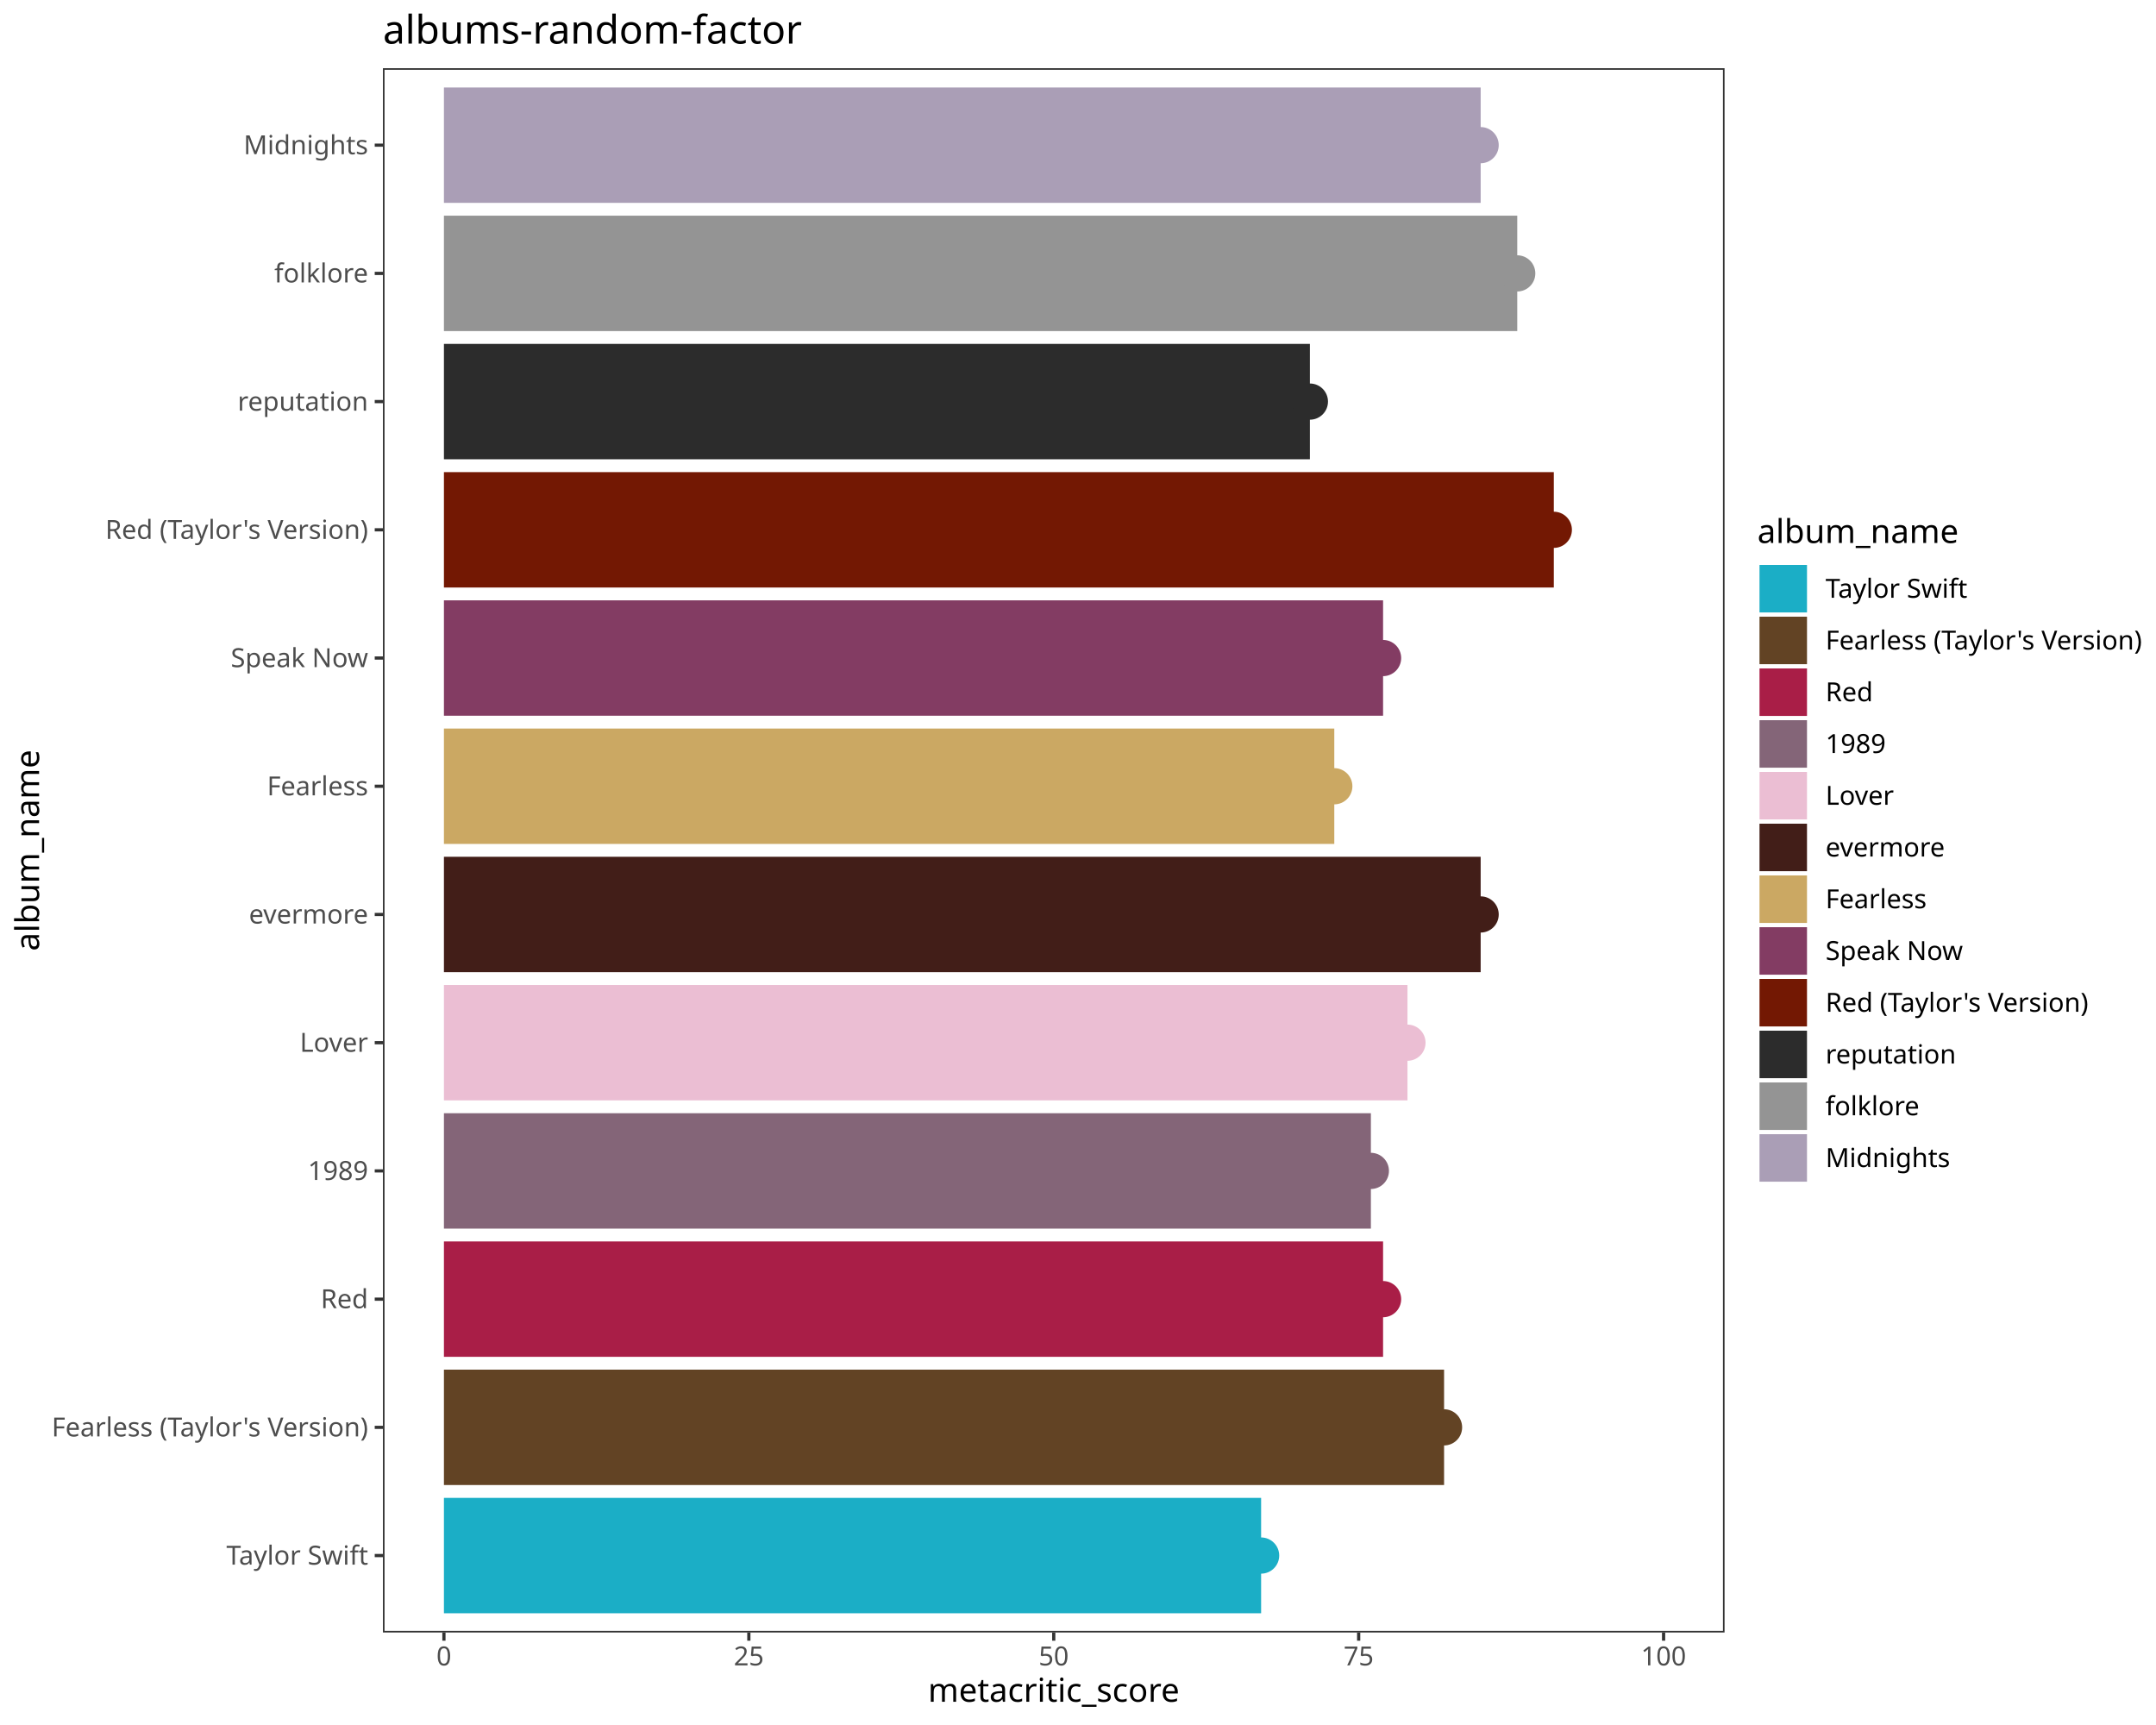
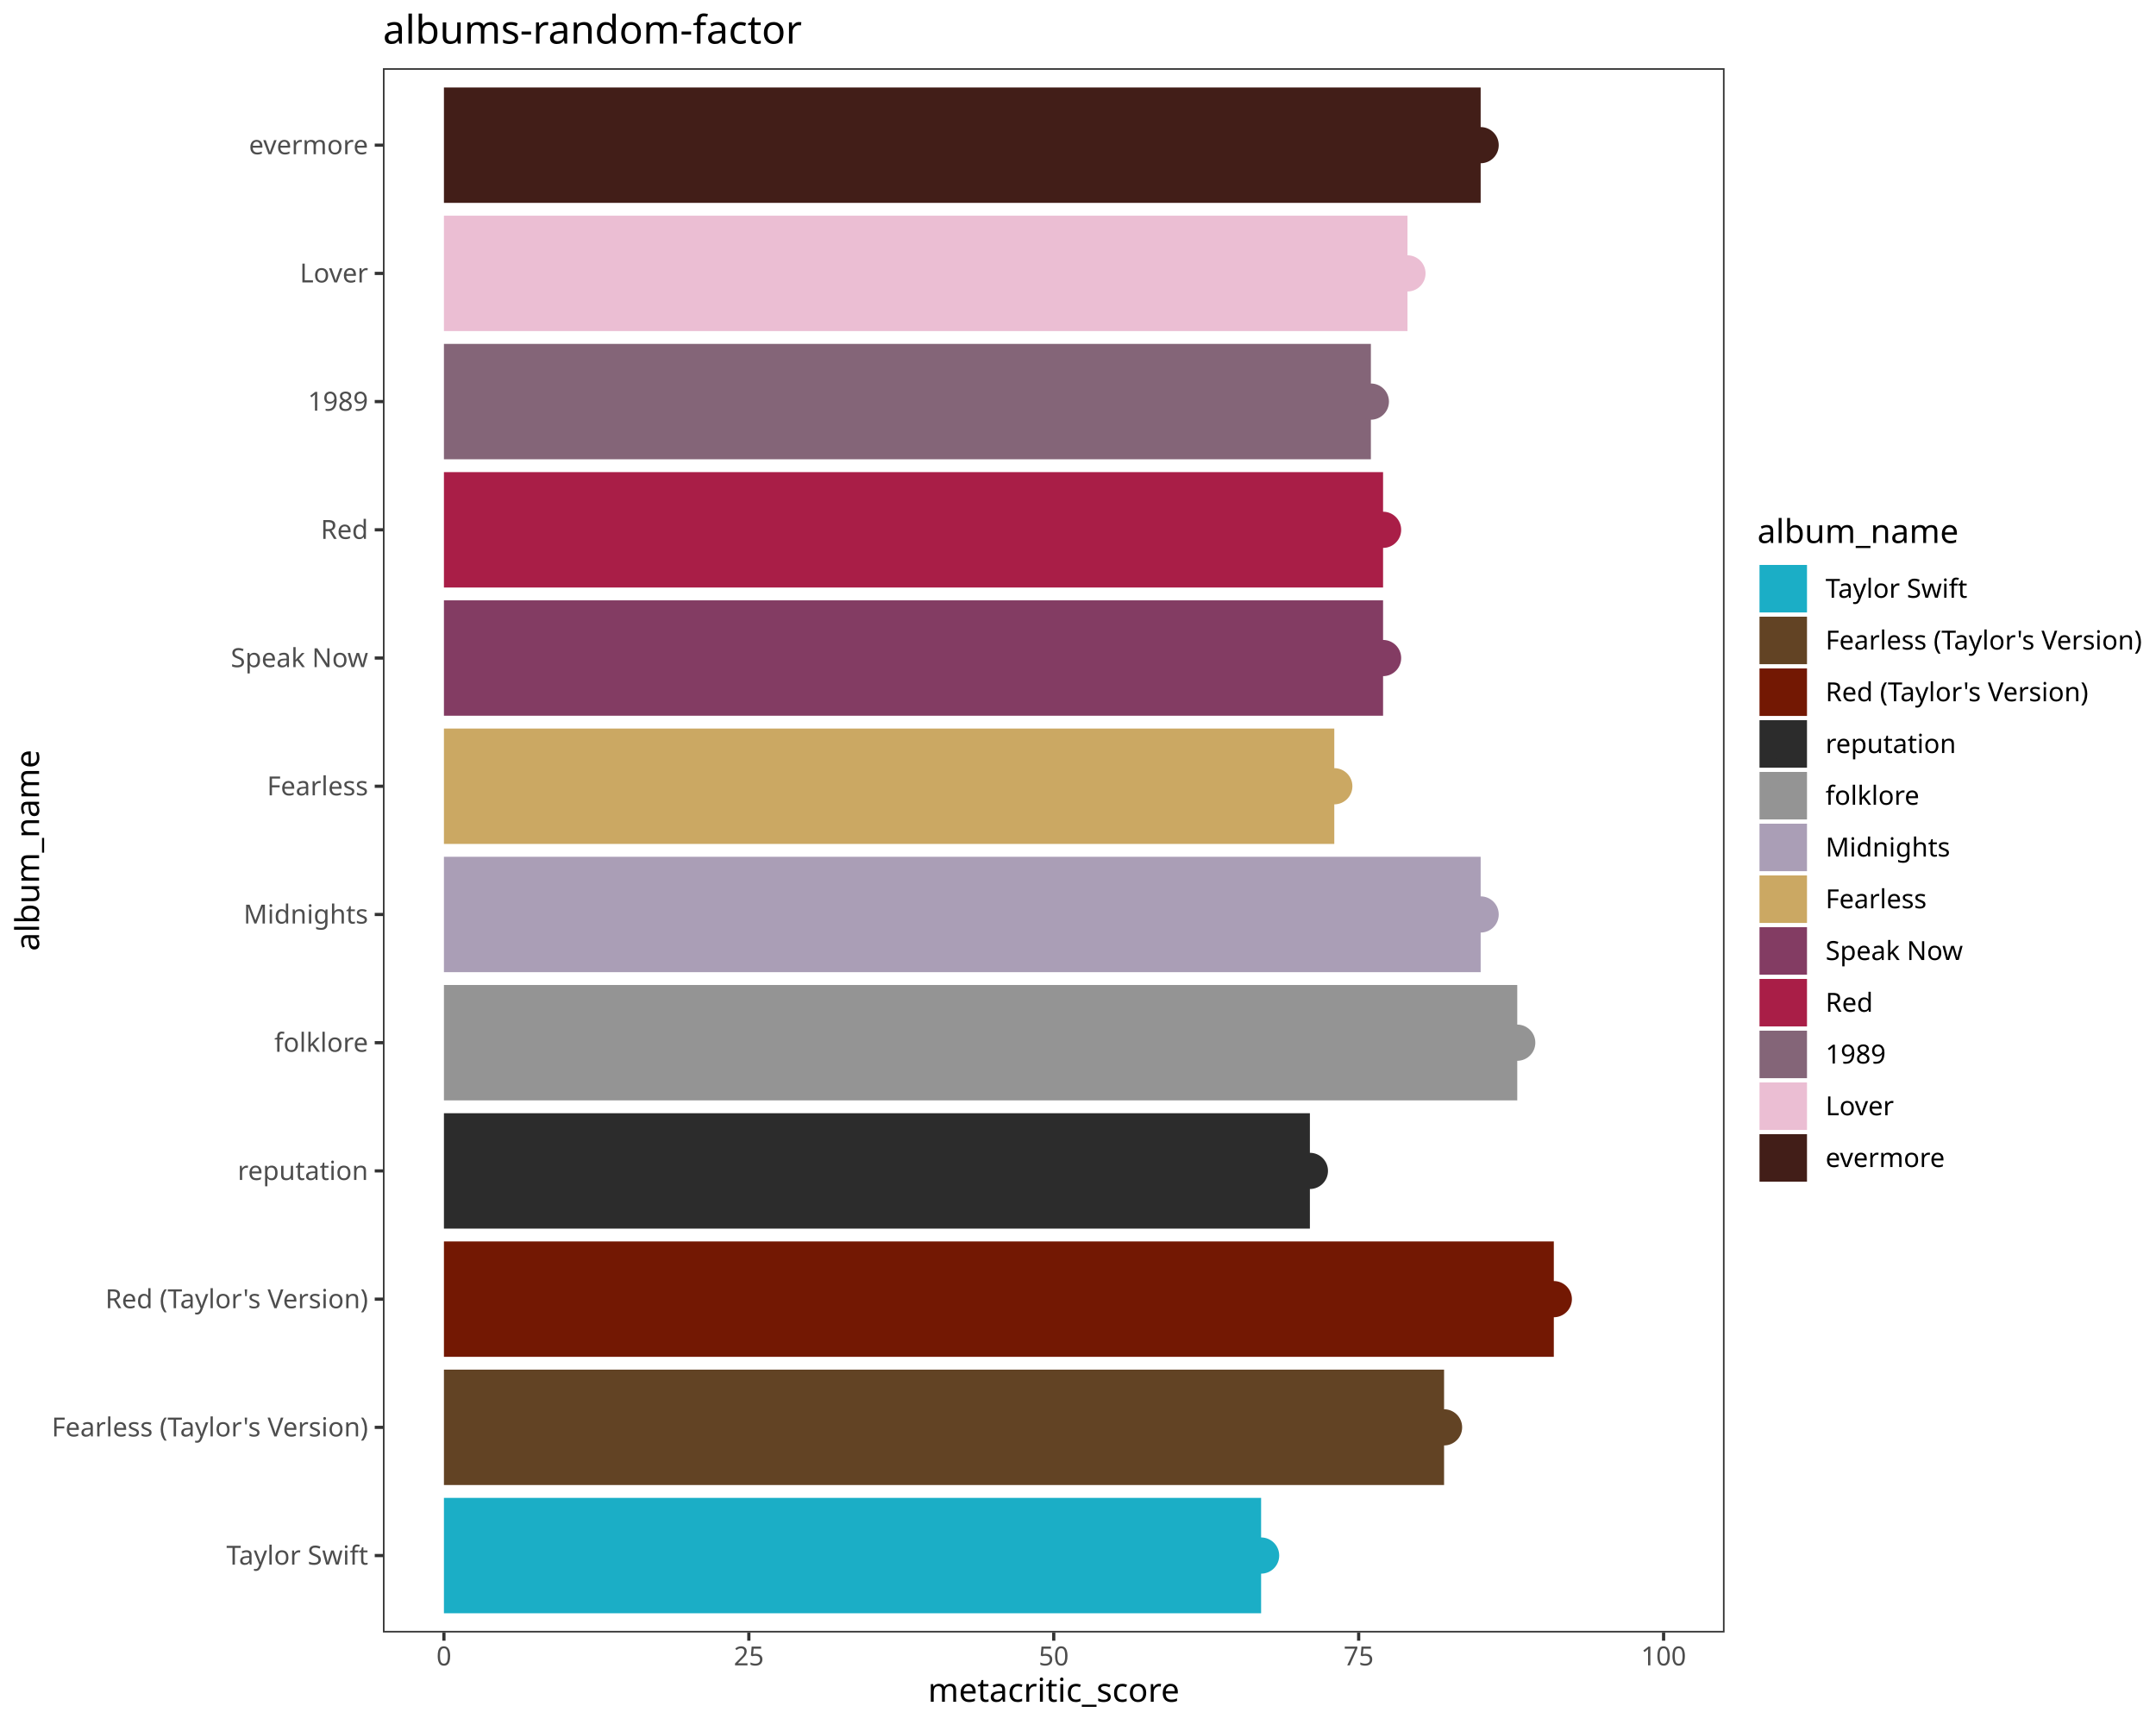
<svg xmlns="http://www.w3.org/2000/svg" class="svglite" data-engine-version="2.0" width="720.00pt" height="576.00pt" viewBox="0 0 720.00 576.00">
  <defs>
    <style type="text/css">
    .svglite line, .svglite polyline, .svglite polygon, .svglite path, .svglite rect, .svglite circle {
      fill: none;
      stroke: #000000;
      stroke-linecap: round;
      stroke-linejoin: round;
      stroke-miterlimit: 10.00;
    }
  </style>
  </defs>
  <rect width="100%" height="100%" style="stroke: none; fill: #FFFFFF;" />
  <defs>
    <clipPath id="cpMC4wMHw3MjAuMDB8MC4wMHw1NzYuMDA=">
      <rect x="0.00" y="0.00" width="720.00" height="576.00" />
    </clipPath>
  </defs>
  <g clip-path="url(#cpMC4wMHw3MjAuMDB8MC4wMHw1NzYuMDA=)">
    <rect x="0.00" y="0.00" width="720.00" height="576.00" style="stroke-width: 1.07; stroke: #FFFFFF; fill: #FFFFFF;" />
  </g>
  <defs>
    <clipPath id="cpMTI3Ljg4fDU3NS45M3wyMi43OHw1NDUuMTE=">
      <rect x="127.88" y="22.78" width="448.04" height="522.33" />
    </clipPath>
  </defs>
  <g clip-path="url(#cpMTI3Ljg4fDU3NS45M3wyMi43OHw1NDUuMTE=)">
    <rect x="127.88" y="22.78" width="448.04" height="522.33" style="stroke-width: 1.07; stroke: none; fill: #FFFFFF;" />
    <rect x="148.25" y="500.16" width="272.90" height="38.53" style="stroke-width: 1.07; stroke: none; stroke-linecap: butt; stroke-linejoin: miter; fill: #1BAEC6;" />
    <rect x="148.25" y="243.27" width="297.34" height="38.53" style="stroke-width: 1.07; stroke: none; stroke-linecap: butt; stroke-linejoin: miter; fill: #CBA863;" />
    <rect x="148.25" y="200.46" width="313.63" height="38.53" style="stroke-width: 1.07; stroke: none; stroke-linecap: butt; stroke-linejoin: miter; fill: #833C63;" />
-     <rect x="148.25" y="414.53" width="313.63" height="38.53" style="stroke-width: 1.07; stroke: none; stroke-linecap: butt; stroke-linejoin: miter; fill: #A91E47;" />
-     <rect x="148.25" y="371.72" width="309.56" height="38.53" style="stroke-width: 1.07; stroke: none; stroke-linecap: butt; stroke-linejoin: miter; fill: #846578;" />
-     <rect x="148.25" y="114.83" width="289.19" height="38.53" style="stroke-width: 1.07; stroke: none; stroke-linecap: butt; stroke-linejoin: miter; fill: #2C2C2C;" />
-     <rect x="148.25" y="328.90" width="321.78" height="38.53" style="stroke-width: 1.07; stroke: none; stroke-linecap: butt; stroke-linejoin: miter; fill: #EBBED3;" />
-     <rect x="148.25" y="72.02" width="358.44" height="38.53" style="stroke-width: 1.07; stroke: none; stroke-linecap: butt; stroke-linejoin: miter; fill: #949494;" />
-     <rect x="148.25" y="286.09" width="346.22" height="38.53" style="stroke-width: 1.07; stroke: none; stroke-linecap: butt; stroke-linejoin: miter; fill: #421E18;" />
+     <rect x="148.25" y="157.65" width="313.63" height="38.53" style="stroke-width: 1.07; stroke: none; stroke-linecap: butt; stroke-linejoin: miter; fill: #A91E47;" />
+     <rect x="148.25" y="114.83" width="309.56" height="38.53" style="stroke-width: 1.07; stroke: none; stroke-linecap: butt; stroke-linejoin: miter; fill: #846578;" />
+     <rect x="148.25" y="371.72" width="289.19" height="38.53" style="stroke-width: 1.07; stroke: none; stroke-linecap: butt; stroke-linejoin: miter; fill: #2C2C2C;" />
+     <rect x="148.25" y="72.02" width="321.78" height="38.53" style="stroke-width: 1.07; stroke: none; stroke-linecap: butt; stroke-linejoin: miter; fill: #EBBED3;" />
+     <rect x="148.25" y="328.90" width="358.44" height="38.53" style="stroke-width: 1.07; stroke: none; stroke-linecap: butt; stroke-linejoin: miter; fill: #949494;" />
+     <rect x="148.25" y="29.21" width="346.22" height="38.53" style="stroke-width: 1.07; stroke: none; stroke-linecap: butt; stroke-linejoin: miter; fill: #421E18;" />
    <rect x="148.25" y="457.34" width="334.00" height="38.53" style="stroke-width: 1.07; stroke: none; stroke-linecap: butt; stroke-linejoin: miter; fill: #624324;" />
-     <rect x="148.25" y="157.65" width="370.65" height="38.53" style="stroke-width: 1.07; stroke: none; stroke-linecap: butt; stroke-linejoin: miter; fill: #731803;" />
-     <rect x="148.25" y="29.21" width="346.22" height="38.53" style="stroke-width: 1.07; stroke: none; stroke-linecap: butt; stroke-linejoin: miter; fill: #AA9EB6;" />
+     <rect x="148.25" y="414.53" width="370.65" height="38.53" style="stroke-width: 1.07; stroke: none; stroke-linecap: butt; stroke-linejoin: miter; fill: #731803;" />
+     <rect x="148.25" y="286.09" width="346.22" height="38.53" style="stroke-width: 1.07; stroke: none; stroke-linecap: butt; stroke-linejoin: miter; fill: #AA9EB6;" />
    <circle cx="421.15" cy="519.42" r="5.69" style="stroke-width: 0.71; stroke: #1BAEC6; fill: #1BAEC6;" />
    <circle cx="445.59" cy="262.54" r="5.69" style="stroke-width: 0.71; stroke: #CBA863; fill: #CBA863;" />
    <circle cx="461.88" cy="219.73" r="5.69" style="stroke-width: 0.71; stroke: #833C63; fill: #833C63;" />
-     <circle cx="461.88" cy="433.80" r="5.69" style="stroke-width: 0.71; stroke: #A91E47; fill: #A91E47;" />
-     <circle cx="457.80" cy="390.98" r="5.69" style="stroke-width: 0.71; stroke: #846578; fill: #846578;" />
-     <circle cx="437.44" cy="134.10" r="5.69" style="stroke-width: 0.71; stroke: #2C2C2C; fill: #2C2C2C;" />
-     <circle cx="470.02" cy="348.17" r="5.69" style="stroke-width: 0.71; stroke: #EBBED3; fill: #EBBED3;" />
-     <circle cx="506.68" cy="91.29" r="5.69" style="stroke-width: 0.71; stroke: #949494; fill: #949494;" />
-     <circle cx="494.46" cy="305.35" r="5.69" style="stroke-width: 0.71; stroke: #421E18; fill: #421E18;" />
+     <circle cx="461.88" cy="176.91" r="5.69" style="stroke-width: 0.71; stroke: #A91E47; fill: #A91E47;" />
+     <circle cx="457.80" cy="134.10" r="5.69" style="stroke-width: 0.71; stroke: #846578; fill: #846578;" />
+     <circle cx="437.44" cy="390.98" r="5.69" style="stroke-width: 0.71; stroke: #2C2C2C; fill: #2C2C2C;" />
+     <circle cx="470.02" cy="91.29" r="5.69" style="stroke-width: 0.71; stroke: #EBBED3; fill: #EBBED3;" />
+     <circle cx="506.68" cy="348.17" r="5.69" style="stroke-width: 0.71; stroke: #949494; fill: #949494;" />
+     <circle cx="494.46" cy="48.47" r="5.69" style="stroke-width: 0.71; stroke: #421E18; fill: #421E18;" />
    <circle cx="482.24" cy="476.61" r="5.69" style="stroke-width: 0.71; stroke: #624324; fill: #624324;" />
-     <circle cx="518.90" cy="176.91" r="5.69" style="stroke-width: 0.71; stroke: #731803; fill: #731803;" />
-     <circle cx="494.46" cy="48.47" r="5.69" style="stroke-width: 0.71; stroke: #AA9EB6; fill: #AA9EB6;" />
+     <circle cx="518.90" cy="433.80" r="5.69" style="stroke-width: 0.71; stroke: #731803; fill: #731803;" />
+     <circle cx="494.46" cy="305.35" r="5.69" style="stroke-width: 0.71; stroke: #AA9EB6; fill: #AA9EB6;" />
    <rect x="127.88" y="22.78" width="448.04" height="522.33" style="stroke-width: 1.07; stroke: #333333;" />
  </g>
  <g clip-path="url(#cpMC4wMHw3MjAuMDB8MC4wMHw1NzYuMDA=)">
    <text x="122.95" y="522.45" text-anchor="end" style="font-size: 8.80px; fill: #4D4D4D; font-family: sans;" textLength="45.97px" lengthAdjust="spacingAndGlyphs">Taylor Swift</text>
    <text x="122.95" y="479.64" text-anchor="end" style="font-size: 8.80px; fill: #4D4D4D; font-family: sans;" textLength="104.88px" lengthAdjust="spacingAndGlyphs">Fearless (Taylor's Version)</text>
-     <text x="122.95" y="436.82" text-anchor="end" style="font-size: 8.80px; fill: #4D4D4D; font-family: sans;" textLength="16.15px" lengthAdjust="spacingAndGlyphs">Red</text>
-     <text x="122.95" y="394.01" text-anchor="end" style="font-size: 8.80px; fill: #4D4D4D; font-family: sans;" textLength="19.58px" lengthAdjust="spacingAndGlyphs">1989</text>
-     <text x="122.95" y="351.20" text-anchor="end" style="font-size: 8.80px; fill: #4D4D4D; font-family: sans;" textLength="22.02px" lengthAdjust="spacingAndGlyphs">Lover</text>
-     <text x="122.95" y="308.38" text-anchor="end" style="font-size: 8.80px; fill: #4D4D4D; font-family: sans;" textLength="37.18px" lengthAdjust="spacingAndGlyphs">evermore</text>
+     <text x="122.95" y="436.82" text-anchor="end" style="font-size: 8.80px; fill: #4D4D4D; font-family: sans;" textLength="87.27px" lengthAdjust="spacingAndGlyphs">Red (Taylor's Version)</text>
+     <text x="122.95" y="394.01" text-anchor="end" style="font-size: 8.80px; fill: #4D4D4D; font-family: sans;" textLength="39.14px" lengthAdjust="spacingAndGlyphs">reputation</text>
+     <text x="122.95" y="351.20" text-anchor="end" style="font-size: 8.80px; fill: #4D4D4D; font-family: sans;" textLength="28.37px" lengthAdjust="spacingAndGlyphs">folklore</text>
+     <text x="122.95" y="308.38" text-anchor="end" style="font-size: 8.80px; fill: #4D4D4D; font-family: sans;" textLength="37.67px" lengthAdjust="spacingAndGlyphs">Midnights</text>
    <text x="122.95" y="265.57" text-anchor="end" style="font-size: 8.80px; fill: #4D4D4D; font-family: sans;" textLength="33.75px" lengthAdjust="spacingAndGlyphs">Fearless</text>
    <text x="122.95" y="222.76" text-anchor="end" style="font-size: 8.80px; fill: #4D4D4D; font-family: sans;" textLength="45.01px" lengthAdjust="spacingAndGlyphs">Speak Now</text>
-     <text x="122.95" y="179.94" text-anchor="end" style="font-size: 8.80px; fill: #4D4D4D; font-family: sans;" textLength="87.27px" lengthAdjust="spacingAndGlyphs">Red (Taylor's Version)</text>
-     <text x="122.95" y="137.13" text-anchor="end" style="font-size: 8.80px; fill: #4D4D4D; font-family: sans;" textLength="39.14px" lengthAdjust="spacingAndGlyphs">reputation</text>
-     <text x="122.95" y="94.31" text-anchor="end" style="font-size: 8.80px; fill: #4D4D4D; font-family: sans;" textLength="28.37px" lengthAdjust="spacingAndGlyphs">folklore</text>
-     <text x="122.95" y="51.50" text-anchor="end" style="font-size: 8.80px; fill: #4D4D4D; font-family: sans;" textLength="37.67px" lengthAdjust="spacingAndGlyphs">Midnights</text>
+     <text x="122.95" y="179.94" text-anchor="end" style="font-size: 8.80px; fill: #4D4D4D; font-family: sans;" textLength="16.15px" lengthAdjust="spacingAndGlyphs">Red</text>
+     <text x="122.95" y="137.13" text-anchor="end" style="font-size: 8.80px; fill: #4D4D4D; font-family: sans;" textLength="19.58px" lengthAdjust="spacingAndGlyphs">1989</text>
+     <text x="122.95" y="94.31" text-anchor="end" style="font-size: 8.80px; fill: #4D4D4D; font-family: sans;" textLength="22.02px" lengthAdjust="spacingAndGlyphs">Lover</text>
+     <text x="122.95" y="51.50" text-anchor="end" style="font-size: 8.80px; fill: #4D4D4D; font-family: sans;" textLength="37.18px" lengthAdjust="spacingAndGlyphs">evermore</text>
    <polyline points="125.14,519.42 127.88,519.42 " style="stroke-width: 1.07; stroke: #333333; stroke-linecap: butt;" />
    <polyline points="125.14,476.61 127.88,476.61 " style="stroke-width: 1.07; stroke: #333333; stroke-linecap: butt;" />
    <polyline points="125.14,433.80 127.88,433.80 " style="stroke-width: 1.07; stroke: #333333; stroke-linecap: butt;" />
    <polyline points="125.14,390.98 127.88,390.98 " style="stroke-width: 1.07; stroke: #333333; stroke-linecap: butt;" />
    <polyline points="125.14,348.17 127.88,348.17 " style="stroke-width: 1.07; stroke: #333333; stroke-linecap: butt;" />
    <polyline points="125.14,305.35 127.88,305.35 " style="stroke-width: 1.07; stroke: #333333; stroke-linecap: butt;" />
    <polyline points="125.14,262.54 127.88,262.54 " style="stroke-width: 1.07; stroke: #333333; stroke-linecap: butt;" />
    <polyline points="125.14,219.73 127.88,219.73 " style="stroke-width: 1.07; stroke: #333333; stroke-linecap: butt;" />
    <polyline points="125.14,176.91 127.88,176.91 " style="stroke-width: 1.07; stroke: #333333; stroke-linecap: butt;" />
    <polyline points="125.14,134.10 127.88,134.10 " style="stroke-width: 1.07; stroke: #333333; stroke-linecap: butt;" />
    <polyline points="125.14,91.29 127.88,91.29 " style="stroke-width: 1.07; stroke: #333333; stroke-linecap: butt;" />
    <polyline points="125.14,48.47 127.88,48.47 " style="stroke-width: 1.07; stroke: #333333; stroke-linecap: butt;" />
    <polyline points="148.25,547.85 148.25,545.11 " style="stroke-width: 1.07; stroke: #333333; stroke-linecap: butt;" />
    <polyline points="250.08,547.85 250.08,545.11 " style="stroke-width: 1.07; stroke: #333333; stroke-linecap: butt;" />
    <polyline points="351.90,547.85 351.90,545.11 " style="stroke-width: 1.07; stroke: #333333; stroke-linecap: butt;" />
    <polyline points="453.73,547.85 453.73,545.11 " style="stroke-width: 1.07; stroke: #333333; stroke-linecap: butt;" />
    <polyline points="555.56,547.85 555.56,545.11 " style="stroke-width: 1.07; stroke: #333333; stroke-linecap: butt;" />
    <text x="148.25" y="556.10" text-anchor="middle" style="font-size: 8.80px; fill: #4D4D4D; font-family: sans;" textLength="4.89px" lengthAdjust="spacingAndGlyphs">0</text>
    <text x="250.08" y="556.10" text-anchor="middle" style="font-size: 8.80px; fill: #4D4D4D; font-family: sans;" textLength="9.79px" lengthAdjust="spacingAndGlyphs">25</text>
    <text x="351.90" y="556.10" text-anchor="middle" style="font-size: 8.80px; fill: #4D4D4D; font-family: sans;" textLength="9.79px" lengthAdjust="spacingAndGlyphs">50</text>
    <text x="453.73" y="556.10" text-anchor="middle" style="font-size: 8.80px; fill: #4D4D4D; font-family: sans;" textLength="9.79px" lengthAdjust="spacingAndGlyphs">75</text>
    <text x="555.56" y="556.10" text-anchor="middle" style="font-size: 8.80px; fill: #4D4D4D; font-family: sans;" textLength="14.68px" lengthAdjust="spacingAndGlyphs">100</text>
    <text x="351.90" y="568.24" text-anchor="middle" style="font-size: 11.00px; font-family: sans;" textLength="80.10px" lengthAdjust="spacingAndGlyphs">metacritic_score</text>
    <text transform="translate(13.05,283.95) rotate(-90)" text-anchor="middle" style="font-size: 11.00px; font-family: sans;" textLength="63.60px" lengthAdjust="spacingAndGlyphs">album_name</text>
    <rect x="586.88" y="172.60" width="127.64" height="222.69" style="stroke-width: 1.07; stroke: none; fill: #FFFFFF;" />
    <text x="586.88" y="181.31" style="font-size: 11.00px; font-family: sans;" textLength="63.60px" lengthAdjust="spacingAndGlyphs">album_name</text>
    <rect x="586.88" y="187.93" width="17.28" height="17.28" style="stroke-width: 1.07; stroke: none; fill: #FFFFFF;" />
    <rect x="587.59" y="188.64" width="15.86" height="15.86" style="stroke-width: 1.07; stroke: none; stroke-linecap: butt; stroke-linejoin: miter; fill: #1BAEC6;" />
    <circle cx="595.52" cy="196.57" r="5.69" style="stroke-width: 0.71; stroke: #1BAEC6; fill: #1BAEC6;" />
    <rect x="586.88" y="205.21" width="17.28" height="17.28" style="stroke-width: 1.07; stroke: none; fill: #FFFFFF;" />
    <rect x="587.59" y="205.92" width="15.86" height="15.86" style="stroke-width: 1.07; stroke: none; stroke-linecap: butt; stroke-linejoin: miter; fill: #624324;" />
    <circle cx="595.52" cy="213.85" r="5.69" style="stroke-width: 0.71; stroke: #624324; fill: #624324;" />
    <rect x="586.88" y="222.49" width="17.28" height="17.28" style="stroke-width: 1.07; stroke: none; fill: #FFFFFF;" />
-     <rect x="587.59" y="223.20" width="15.86" height="15.86" style="stroke-width: 1.07; stroke: none; stroke-linecap: butt; stroke-linejoin: miter; fill: #A91E47;" />
-     <circle cx="595.52" cy="231.13" r="5.69" style="stroke-width: 0.71; stroke: #A91E47; fill: #A91E47;" />
+     <rect x="587.59" y="223.20" width="15.86" height="15.86" style="stroke-width: 1.07; stroke: none; stroke-linecap: butt; stroke-linejoin: miter; fill: #731803;" />
+     <circle cx="595.52" cy="231.13" r="5.69" style="stroke-width: 0.71; stroke: #731803; fill: #731803;" />
    <rect x="586.88" y="239.77" width="17.28" height="17.28" style="stroke-width: 1.07; stroke: none; fill: #FFFFFF;" />
-     <rect x="587.59" y="240.48" width="15.86" height="15.86" style="stroke-width: 1.07; stroke: none; stroke-linecap: butt; stroke-linejoin: miter; fill: #846578;" />
-     <circle cx="595.52" cy="248.41" r="5.69" style="stroke-width: 0.71; stroke: #846578; fill: #846578;" />
+     <rect x="587.59" y="240.48" width="15.86" height="15.86" style="stroke-width: 1.07; stroke: none; stroke-linecap: butt; stroke-linejoin: miter; fill: #2C2C2C;" />
+     <circle cx="595.52" cy="248.41" r="5.69" style="stroke-width: 0.71; stroke: #2C2C2C; fill: #2C2C2C;" />
    <rect x="586.88" y="257.05" width="17.28" height="17.28" style="stroke-width: 1.07; stroke: none; fill: #FFFFFF;" />
-     <rect x="587.59" y="257.76" width="15.86" height="15.86" style="stroke-width: 1.07; stroke: none; stroke-linecap: butt; stroke-linejoin: miter; fill: #EBBED3;" />
-     <circle cx="595.52" cy="265.69" r="5.69" style="stroke-width: 0.71; stroke: #EBBED3; fill: #EBBED3;" />
+     <rect x="587.59" y="257.76" width="15.86" height="15.86" style="stroke-width: 1.07; stroke: none; stroke-linecap: butt; stroke-linejoin: miter; fill: #949494;" />
+     <circle cx="595.52" cy="265.69" r="5.69" style="stroke-width: 0.71; stroke: #949494; fill: #949494;" />
    <rect x="586.88" y="274.33" width="17.28" height="17.28" style="stroke-width: 1.07; stroke: none; fill: #FFFFFF;" />
-     <rect x="587.59" y="275.04" width="15.86" height="15.86" style="stroke-width: 1.07; stroke: none; stroke-linecap: butt; stroke-linejoin: miter; fill: #421E18;" />
-     <circle cx="595.52" cy="282.97" r="5.69" style="stroke-width: 0.71; stroke: #421E18; fill: #421E18;" />
+     <rect x="587.59" y="275.04" width="15.86" height="15.86" style="stroke-width: 1.07; stroke: none; stroke-linecap: butt; stroke-linejoin: miter; fill: #AA9EB6;" />
+     <circle cx="595.52" cy="282.97" r="5.69" style="stroke-width: 0.71; stroke: #AA9EB6; fill: #AA9EB6;" />
    <rect x="586.88" y="291.61" width="17.28" height="17.28" style="stroke-width: 1.07; stroke: none; fill: #FFFFFF;" />
    <rect x="587.59" y="292.32" width="15.86" height="15.86" style="stroke-width: 1.07; stroke: none; stroke-linecap: butt; stroke-linejoin: miter; fill: #CBA863;" />
    <circle cx="595.52" cy="300.25" r="5.69" style="stroke-width: 0.71; stroke: #CBA863; fill: #CBA863;" />
    <rect x="586.88" y="308.89" width="17.28" height="17.28" style="stroke-width: 1.07; stroke: none; fill: #FFFFFF;" />
    <rect x="587.59" y="309.60" width="15.86" height="15.86" style="stroke-width: 1.07; stroke: none; stroke-linecap: butt; stroke-linejoin: miter; fill: #833C63;" />
    <circle cx="595.52" cy="317.53" r="5.69" style="stroke-width: 0.71; stroke: #833C63; fill: #833C63;" />
    <rect x="586.88" y="326.17" width="17.28" height="17.28" style="stroke-width: 1.07; stroke: none; fill: #FFFFFF;" />
-     <rect x="587.59" y="326.88" width="15.86" height="15.86" style="stroke-width: 1.07; stroke: none; stroke-linecap: butt; stroke-linejoin: miter; fill: #731803;" />
-     <circle cx="595.52" cy="334.81" r="5.69" style="stroke-width: 0.71; stroke: #731803; fill: #731803;" />
+     <rect x="587.59" y="326.88" width="15.86" height="15.86" style="stroke-width: 1.07; stroke: none; stroke-linecap: butt; stroke-linejoin: miter; fill: #A91E47;" />
+     <circle cx="595.52" cy="334.81" r="5.69" style="stroke-width: 0.71; stroke: #A91E47; fill: #A91E47;" />
    <rect x="586.88" y="343.45" width="17.28" height="17.28" style="stroke-width: 1.07; stroke: none; fill: #FFFFFF;" />
-     <rect x="587.59" y="344.16" width="15.86" height="15.86" style="stroke-width: 1.07; stroke: none; stroke-linecap: butt; stroke-linejoin: miter; fill: #2C2C2C;" />
-     <circle cx="595.52" cy="352.09" r="5.69" style="stroke-width: 0.71; stroke: #2C2C2C; fill: #2C2C2C;" />
+     <rect x="587.59" y="344.16" width="15.86" height="15.86" style="stroke-width: 1.07; stroke: none; stroke-linecap: butt; stroke-linejoin: miter; fill: #846578;" />
+     <circle cx="595.52" cy="352.09" r="5.69" style="stroke-width: 0.71; stroke: #846578; fill: #846578;" />
    <rect x="586.88" y="360.73" width="17.28" height="17.28" style="stroke-width: 1.07; stroke: none; fill: #FFFFFF;" />
-     <rect x="587.59" y="361.44" width="15.86" height="15.86" style="stroke-width: 1.07; stroke: none; stroke-linecap: butt; stroke-linejoin: miter; fill: #949494;" />
-     <circle cx="595.52" cy="369.37" r="5.69" style="stroke-width: 0.71; stroke: #949494; fill: #949494;" />
+     <rect x="587.59" y="361.44" width="15.86" height="15.86" style="stroke-width: 1.07; stroke: none; stroke-linecap: butt; stroke-linejoin: miter; fill: #EBBED3;" />
+     <circle cx="595.52" cy="369.37" r="5.69" style="stroke-width: 0.71; stroke: #EBBED3; fill: #EBBED3;" />
    <rect x="586.88" y="378.01" width="17.28" height="17.28" style="stroke-width: 1.07; stroke: none; fill: #FFFFFF;" />
-     <rect x="587.59" y="378.72" width="15.86" height="15.86" style="stroke-width: 1.07; stroke: none; stroke-linecap: butt; stroke-linejoin: miter; fill: #AA9EB6;" />
-     <circle cx="595.52" cy="386.65" r="5.69" style="stroke-width: 0.71; stroke: #AA9EB6; fill: #AA9EB6;" />
+     <rect x="587.59" y="378.72" width="15.86" height="15.86" style="stroke-width: 1.07; stroke: none; stroke-linecap: butt; stroke-linejoin: miter; fill: #421E18;" />
+     <circle cx="595.52" cy="386.65" r="5.69" style="stroke-width: 0.71; stroke: #421E18; fill: #421E18;" />
    <text x="609.64" y="199.60" style="font-size: 8.80px; font-family: sans;" textLength="45.97px" lengthAdjust="spacingAndGlyphs">Taylor Swift</text>
    <text x="609.64" y="216.88" style="font-size: 8.80px; font-family: sans;" textLength="104.88px" lengthAdjust="spacingAndGlyphs">Fearless (Taylor's Version)</text>
-     <text x="609.64" y="234.16" style="font-size: 8.80px; font-family: sans;" textLength="16.15px" lengthAdjust="spacingAndGlyphs">Red</text>
-     <text x="609.64" y="251.44" style="font-size: 8.80px; font-family: sans;" textLength="19.58px" lengthAdjust="spacingAndGlyphs">1989</text>
-     <text x="609.64" y="268.72" style="font-size: 8.80px; font-family: sans;" textLength="22.02px" lengthAdjust="spacingAndGlyphs">Lover</text>
-     <text x="609.64" y="286.00" style="font-size: 8.80px; font-family: sans;" textLength="37.18px" lengthAdjust="spacingAndGlyphs">evermore</text>
+     <text x="609.64" y="234.16" style="font-size: 8.80px; font-family: sans;" textLength="87.27px" lengthAdjust="spacingAndGlyphs">Red (Taylor's Version)</text>
+     <text x="609.64" y="251.44" style="font-size: 8.80px; font-family: sans;" textLength="39.14px" lengthAdjust="spacingAndGlyphs">reputation</text>
+     <text x="609.64" y="268.72" style="font-size: 8.80px; font-family: sans;" textLength="28.37px" lengthAdjust="spacingAndGlyphs">folklore</text>
+     <text x="609.64" y="286.00" style="font-size: 8.80px; font-family: sans;" textLength="37.67px" lengthAdjust="spacingAndGlyphs">Midnights</text>
    <text x="609.64" y="303.28" style="font-size: 8.80px; font-family: sans;" textLength="33.75px" lengthAdjust="spacingAndGlyphs">Fearless</text>
    <text x="609.64" y="320.56" style="font-size: 8.80px; font-family: sans;" textLength="45.01px" lengthAdjust="spacingAndGlyphs">Speak Now</text>
-     <text x="609.64" y="337.84" style="font-size: 8.80px; font-family: sans;" textLength="87.27px" lengthAdjust="spacingAndGlyphs">Red (Taylor's Version)</text>
-     <text x="609.64" y="355.12" style="font-size: 8.80px; font-family: sans;" textLength="39.14px" lengthAdjust="spacingAndGlyphs">reputation</text>
-     <text x="609.64" y="372.40" style="font-size: 8.80px; font-family: sans;" textLength="28.37px" lengthAdjust="spacingAndGlyphs">folklore</text>
-     <text x="609.64" y="389.68" style="font-size: 8.80px; font-family: sans;" textLength="37.67px" lengthAdjust="spacingAndGlyphs">Midnights</text>
+     <text x="609.64" y="337.84" style="font-size: 8.80px; font-family: sans;" textLength="16.15px" lengthAdjust="spacingAndGlyphs">Red</text>
+     <text x="609.64" y="355.12" style="font-size: 8.80px; font-family: sans;" textLength="19.58px" lengthAdjust="spacingAndGlyphs">1989</text>
+     <text x="609.64" y="372.40" style="font-size: 8.80px; font-family: sans;" textLength="22.02px" lengthAdjust="spacingAndGlyphs">Lover</text>
+     <text x="609.64" y="389.68" style="font-size: 8.80px; font-family: sans;" textLength="37.18px" lengthAdjust="spacingAndGlyphs">evermore</text>
    <text x="127.88" y="14.56" style="font-size: 13.20px; font-family: sans;" textLength="129.14px" lengthAdjust="spacingAndGlyphs">albums-random-factor</text>
  </g>
</svg>
